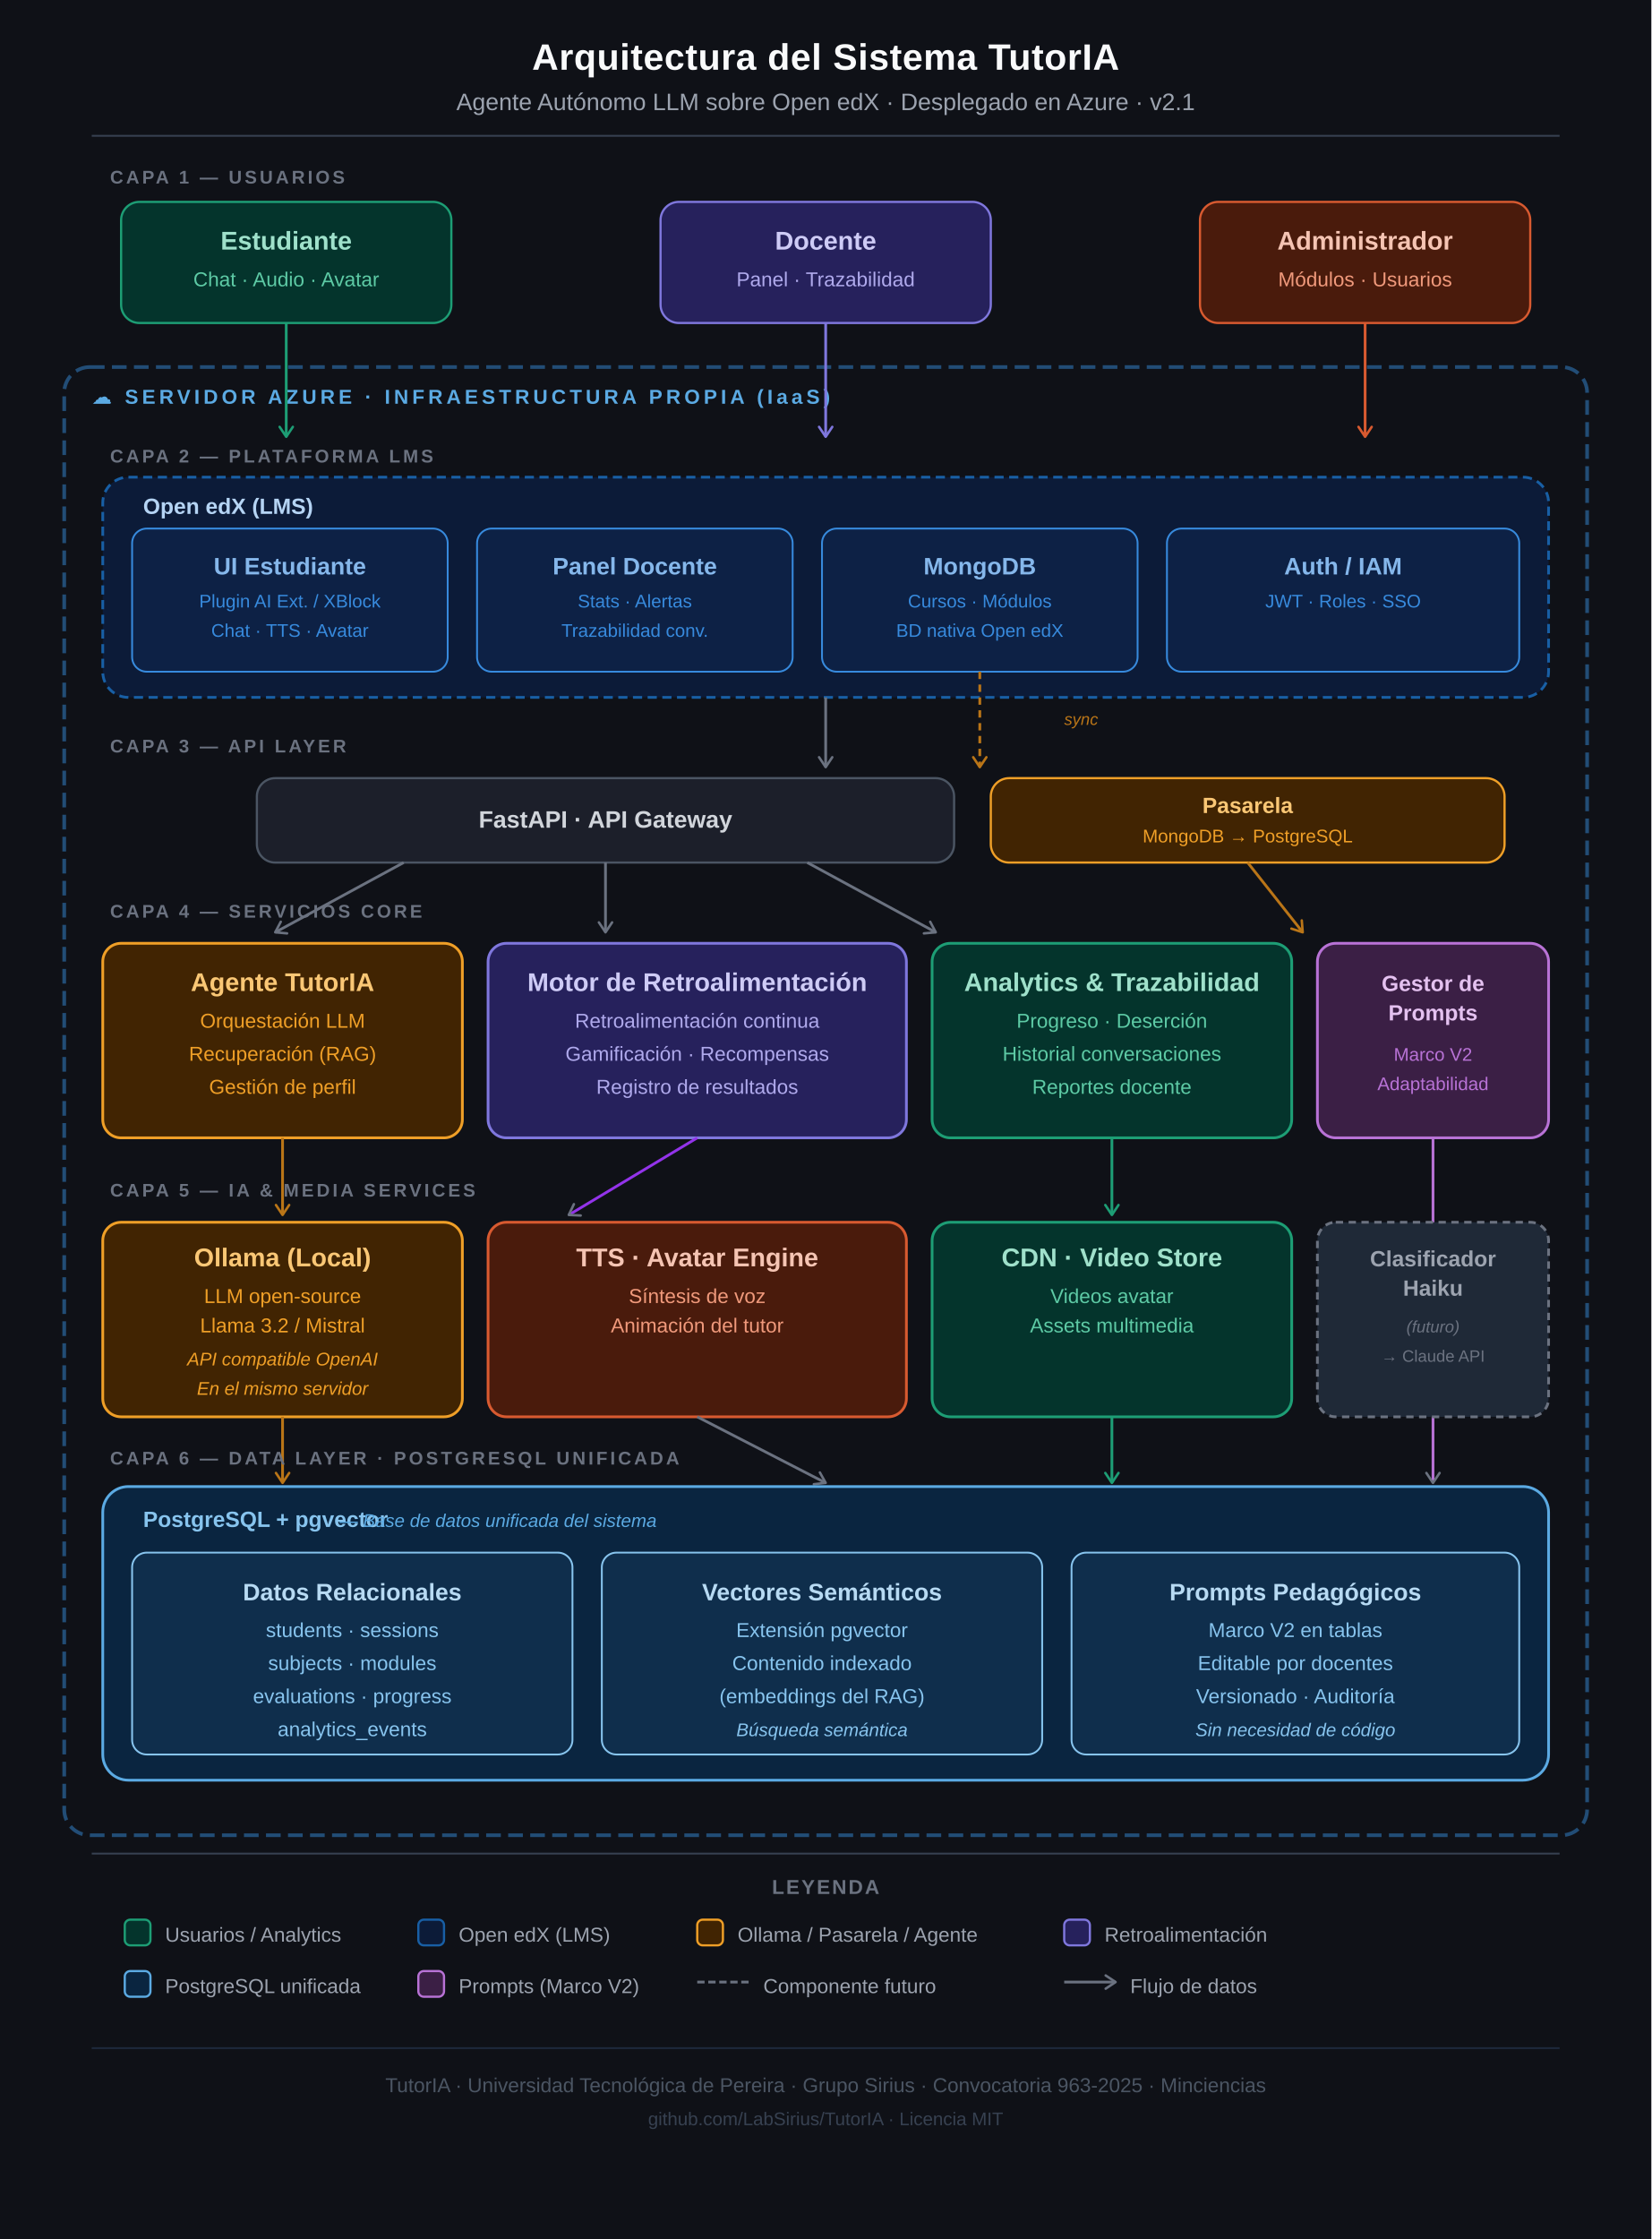
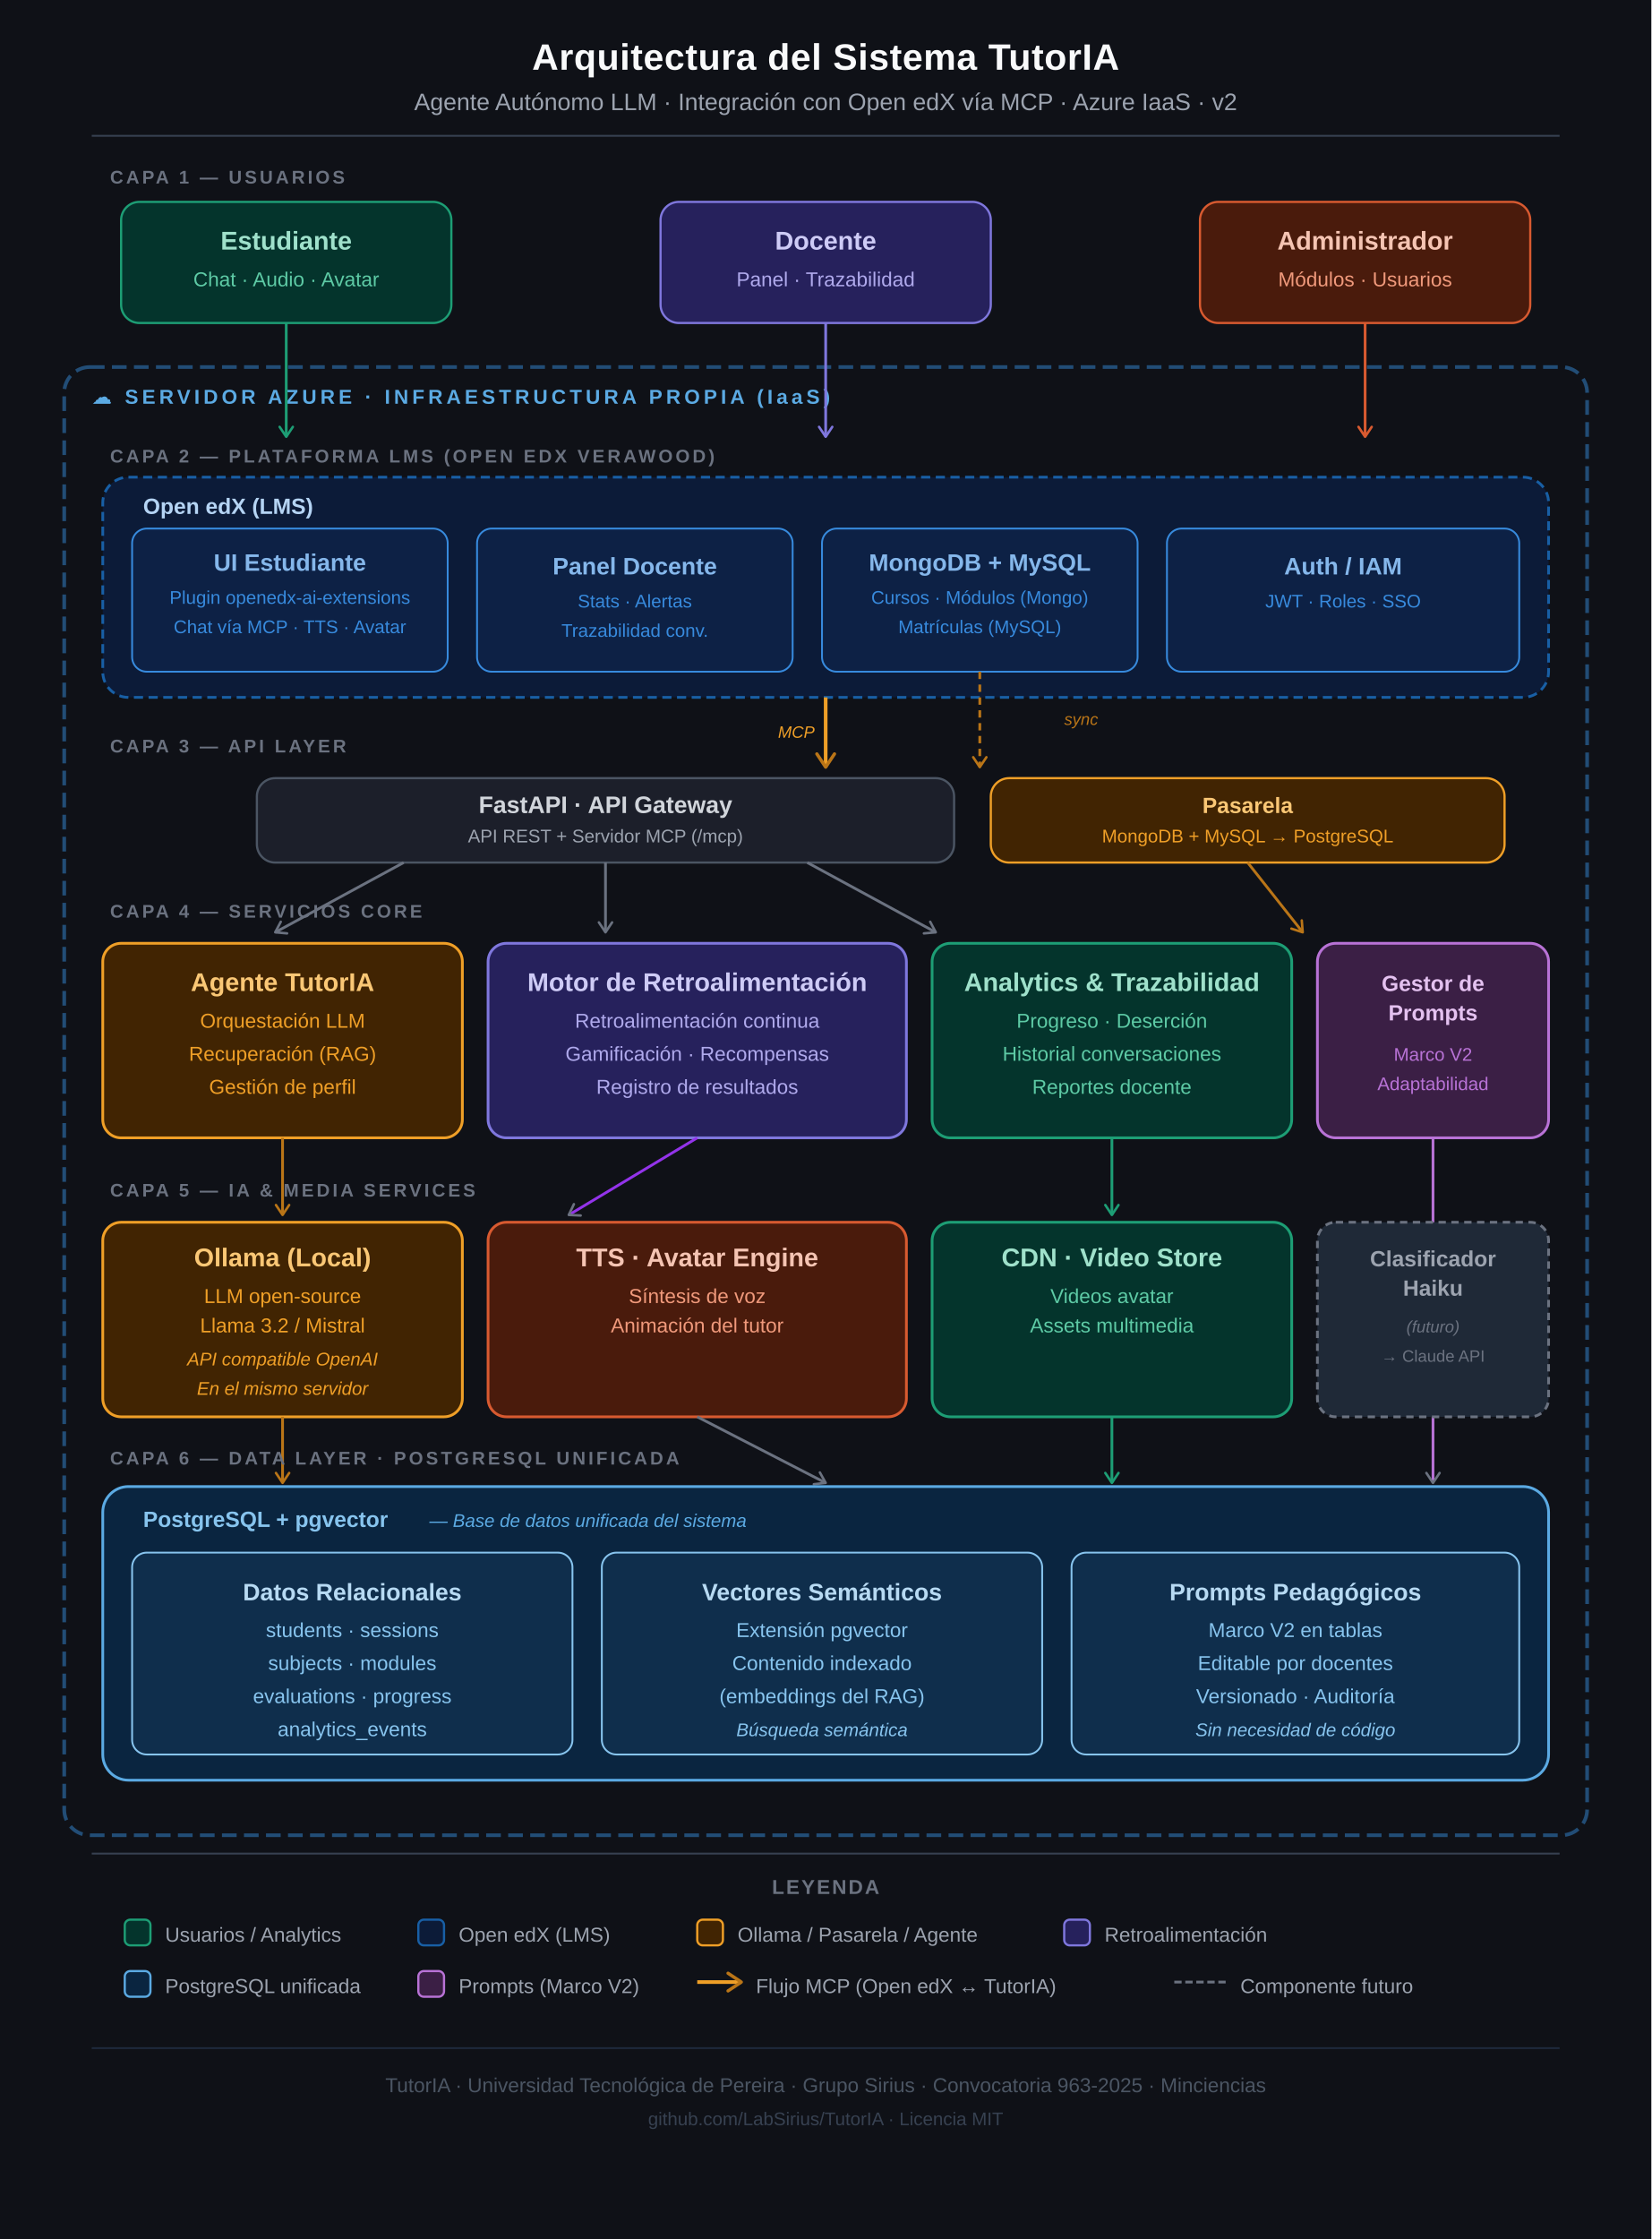
<svg xmlns="http://www.w3.org/2000/svg" width="900" height="1220" viewBox="0 0 900 1220" font-family="'Segoe UI', Arial, sans-serif">
  <rect width="900" height="1220" fill="#0F1117" rx="0" />
  <defs>
    <marker id="arr" viewBox="0 0 10 10" refX="8" refY="5" markerWidth="6" markerHeight="6" orient="auto-start-reverse">
      <path d="M2 1L8 5L2 9" fill="none" stroke="#6B7280" stroke-width="1.5" stroke-linecap="round" stroke-linejoin="round" />
    </marker>
    <marker id="arr-teal" viewBox="0 0 10 10" refX="8" refY="5" markerWidth="6" markerHeight="6" orient="auto-start-reverse">
      <path d="M2 1L8 5L2 9" fill="none" stroke="#1D9E75" stroke-width="1.5" stroke-linecap="round" stroke-linejoin="round" />
    </marker>
    <marker id="arr-purple" viewBox="0 0 10 10" refX="8" refY="5" markerWidth="6" markerHeight="6" orient="auto-start-reverse">
      <path d="M2 1L8 5L2 9" fill="none" stroke="#7F77DD" stroke-width="1.5" stroke-linecap="round" stroke-linejoin="round" />
    </marker>
    <marker id="arr-coral" viewBox="0 0 10 10" refX="8" refY="5" markerWidth="6" markerHeight="6" orient="auto-start-reverse">
      <path d="M2 1L8 5L2 9" fill="none" stroke="#D85A30" stroke-width="1.5" stroke-linecap="round" stroke-linejoin="round" />
    </marker>
    <marker id="arr-amber" viewBox="0 0 10 10" refX="8" refY="5" markerWidth="6" markerHeight="6" orient="auto-start-reverse">
      <path d="M2 1L8 5L2 9" fill="none" stroke="#BA7517" stroke-width="1.5" stroke-linecap="round" stroke-linejoin="round" />
    </marker>
  </defs>
  <text x="450" y="38" text-anchor="middle" font-size="20" font-weight="700" fill="#F9FAFB" letter-spacing="0.3">
    Arquitectura del Sistema TutorIA
  </text>
  <text x="450" y="60" text-anchor="middle" font-size="13" fill="#9CA3AF">
-     Agente Autónomo LLM sobre Open edX · Desplegado en Azure · v2.1
+     Agente Autónomo LLM · Integración con Open edX vía MCP · Azure IaaS · v2
  </text>
  <line x1="50" y1="74" x2="850" y2="74" stroke="#374151" stroke-width="1" />
  <rect x="35" y="200" width="830" height="800" rx="14" fill="none" stroke="#2E75B6" stroke-width="2" stroke-dasharray="8 4" opacity="0.6" />
  <text x="50" y="220" font-size="11" font-weight="700" fill="#5BAAE3" letter-spacing="2">☁ SERVIDOR AZURE  ·  INFRAESTRUCTURA PROPIA (IaaS)</text>
  <text x="60" y="100" font-size="10" font-weight="600" fill="#6B7280" letter-spacing="1.5">CAPA 1 — USUARIOS</text>
  <rect x="66" y="110" width="180" height="66" rx="10" fill="#04342C" stroke="#1D9E75" stroke-width="1.2" />
  <text x="156" y="136" text-anchor="middle" font-size="14" font-weight="600" fill="#9FE1CB">Estudiante</text>
  <text x="156" y="156" text-anchor="middle" font-size="11" fill="#5DCAA5">Chat · Audio · Avatar</text>
  <rect x="360" y="110" width="180" height="66" rx="10" fill="#26215C" stroke="#7F77DD" stroke-width="1.2" />
  <text x="450" y="136" text-anchor="middle" font-size="14" font-weight="600" fill="#CECBF6">Docente</text>
  <text x="450" y="156" text-anchor="middle" font-size="11" fill="#AFA9EC">Panel · Trazabilidad</text>
  <rect x="654" y="110" width="180" height="66" rx="10" fill="#4A1B0C" stroke="#D85A30" stroke-width="1.2" />
  <text x="744" y="136" text-anchor="middle" font-size="14" font-weight="600" fill="#F5C4B3">Administrador</text>
  <text x="744" y="156" text-anchor="middle" font-size="11" fill="#F0997B">Módulos · Usuarios</text>
  <line x1="156" y1="176" x2="156" y2="238" stroke="#1D9E75" stroke-width="1.5" marker-end="url(#arr-teal)" />
  <line x1="450" y1="176" x2="450" y2="238" stroke="#7F77DD" stroke-width="1.5" marker-end="url(#arr-purple)" />
  <line x1="744" y1="176" x2="744" y2="238" stroke="#D85A30" stroke-width="1.5" marker-end="url(#arr-coral)" />
-   <text x="60" y="252" font-size="10" font-weight="600" fill="#6B7280" letter-spacing="1.5">CAPA 2 — PLATAFORMA LMS</text>
+   <text x="60" y="252" font-size="10" font-weight="600" fill="#6B7280" letter-spacing="1.5">CAPA 2 — PLATAFORMA LMS (OPEN EDX VERAWOOD)</text>
  <rect x="56" y="260" width="788" height="120" rx="14" fill="#0C1B38" stroke="#185FA5" stroke-width="1.5" stroke-dasharray="5 3" />
  <text x="78" y="280" font-size="12" font-weight="700" fill="#B5D4F4">Open edX (LMS)</text>
  <rect x="72" y="288" width="172" height="78" rx="8" fill="#0D2145" stroke="#378ADD" stroke-width="1" />
-   <text x="158" y="313" text-anchor="middle" font-size="13" font-weight="600" fill="#85B7EB">UI Estudiante</text>
-   <text x="158" y="331" text-anchor="middle" font-size="10" fill="#378ADD">Plugin AI Ext. / XBlock</text>
-   <text x="158" y="347" text-anchor="middle" font-size="10" fill="#378ADD">Chat · TTS · Avatar</text>
+   <text x="158" y="311" text-anchor="middle" font-size="13" font-weight="600" fill="#85B7EB">UI Estudiante</text>
+   <text x="158" y="329" text-anchor="middle" font-size="10" fill="#378ADD">Plugin openedx-ai-extensions</text>
+   <text x="158" y="345" text-anchor="middle" font-size="10" fill="#378ADD">Chat vía MCP · TTS · Avatar</text>
  <rect x="260" y="288" width="172" height="78" rx="8" fill="#0D2145" stroke="#378ADD" stroke-width="1" />
  <text x="346" y="313" text-anchor="middle" font-size="13" font-weight="600" fill="#85B7EB">Panel Docente</text>
  <text x="346" y="331" text-anchor="middle" font-size="10" fill="#378ADD">Stats · Alertas</text>
  <text x="346" y="347" text-anchor="middle" font-size="10" fill="#378ADD">Trazabilidad conv.</text>
  <rect x="448" y="288" width="172" height="78" rx="8" fill="#0D2145" stroke="#378ADD" stroke-width="1" />
-   <text x="534" y="313" text-anchor="middle" font-size="13" font-weight="600" fill="#85B7EB">MongoDB</text>
-   <text x="534" y="331" text-anchor="middle" font-size="10" fill="#378ADD">Cursos · Módulos</text>
-   <text x="534" y="347" text-anchor="middle" font-size="10" fill="#378ADD">BD nativa Open edX</text>
+   <text x="534" y="311" text-anchor="middle" font-size="13" font-weight="600" fill="#85B7EB">MongoDB + MySQL</text>
+   <text x="534" y="329" text-anchor="middle" font-size="10" fill="#378ADD">Cursos · Módulos (Mongo)</text>
+   <text x="534" y="345" text-anchor="middle" font-size="10" fill="#378ADD">Matrículas (MySQL)</text>
  <rect x="636" y="288" width="192" height="78" rx="8" fill="#0D2145" stroke="#378ADD" stroke-width="1" />
  <text x="732" y="313" text-anchor="middle" font-size="13" font-weight="600" fill="#85B7EB">Auth / IAM</text>
  <text x="732" y="331" text-anchor="middle" font-size="10" fill="#378ADD">JWT · Roles · SSO</text>
-   <line x1="450" y1="380" x2="450" y2="418" stroke="#6B7280" stroke-width="1.5" marker-end="url(#arr)" />
+   <line x1="450" y1="380" x2="450" y2="418" stroke="#EF9F27" stroke-width="2" marker-end="url(#arr-amber)" />
+   <text x="444" y="402" font-size="9" font-style="italic" fill="#EF9F27" text-anchor="end">MCP</text>
  <line x1="534" y1="366" x2="534" y2="418" stroke="#BA7517" stroke-width="1.5" stroke-dasharray="4 3" marker-end="url(#arr-amber)" />
  <text x="580" y="395" font-size="9" font-style="italic" fill="#BA7517">sync</text>
  <text x="60" y="410" font-size="10" font-weight="600" fill="#6B7280" letter-spacing="1.5">CAPA 3 — API LAYER</text>
  <rect x="140" y="424" width="380" height="46" rx="10" fill="#1C1F2A" stroke="#4B5563" stroke-width="1.2" />
-   <text x="330" y="451" text-anchor="middle" font-size="13" font-weight="600" fill="#D1D5DB">FastAPI · API Gateway</text>
+   <text x="330" y="443" text-anchor="middle" font-size="13" font-weight="600" fill="#D1D5DB">FastAPI · API Gateway</text>
+   <text x="330" y="459" text-anchor="middle" font-size="10" fill="#9CA3AF">API REST + Servidor MCP (/mcp)</text>
  <rect x="540" y="424" width="280" height="46" rx="10" fill="#412402" stroke="#EF9F27" stroke-width="1.2" />
  <text x="680" y="443" text-anchor="middle" font-size="12" font-weight="600" fill="#FAC775">Pasarela</text>
-   <text x="680" y="459" text-anchor="middle" font-size="10" fill="#EF9F27">MongoDB → PostgreSQL</text>
+   <text x="680" y="459" text-anchor="middle" font-size="10" fill="#EF9F27">MongoDB + MySQL → PostgreSQL</text>
  <line x1="220" y1="470" x2="150" y2="508" stroke="#6B7280" stroke-width="1.5" marker-end="url(#arr)" />
  <line x1="330" y1="470" x2="330" y2="508" stroke="#6B7280" stroke-width="1.5" marker-end="url(#arr)" />
  <line x1="440" y1="470" x2="510" y2="508" stroke="#6B7280" stroke-width="1.5" marker-end="url(#arr)" />
  <line x1="680" y1="470" x2="710" y2="508" stroke="#BA7517" stroke-width="1.5" marker-end="url(#arr-amber)" />
  <text x="60" y="500" font-size="10" font-weight="600" fill="#6B7280" letter-spacing="1.5">CAPA 4 — SERVICIOS CORE</text>
  <rect x="56" y="514" width="196" height="106" rx="10" fill="#412402" stroke="#EF9F27" stroke-width="1.5" />
  <text x="154" y="540" text-anchor="middle" font-size="14" font-weight="700" fill="#FAC775">Agente TutorIA</text>
  <text x="154" y="560" text-anchor="middle" font-size="11" fill="#EF9F27">Orquestación LLM</text>
  <text x="154" y="578" text-anchor="middle" font-size="11" fill="#EF9F27">Recuperación (RAG)</text>
  <text x="154" y="596" text-anchor="middle" font-size="11" fill="#EF9F27">Gestión de perfil</text>
  <rect x="266" y="514" width="228" height="106" rx="10" fill="#26215C" stroke="#7F77DD" stroke-width="1.5" />
  <text x="380" y="540" text-anchor="middle" font-size="14" font-weight="700" fill="#CECBF6">Motor de Retroalimentación</text>
  <text x="380" y="560" text-anchor="middle" font-size="11" fill="#AFA9EC">Retroalimentación continua</text>
  <text x="380" y="578" text-anchor="middle" font-size="11" fill="#AFA9EC">Gamificación · Recompensas</text>
  <text x="380" y="596" text-anchor="middle" font-size="11" fill="#AFA9EC">Registro de resultados</text>
  <rect x="508" y="514" width="196" height="106" rx="10" fill="#04342C" stroke="#1D9E75" stroke-width="1.5" />
  <text x="606" y="540" text-anchor="middle" font-size="14" font-weight="700" fill="#9FE1CB">Analytics &amp; Trazabilidad</text>
  <text x="606" y="560" text-anchor="middle" font-size="11" fill="#5DCAA5">Progreso · Deserción</text>
  <text x="606" y="578" text-anchor="middle" font-size="11" fill="#5DCAA5">Historial conversaciones</text>
  <text x="606" y="596" text-anchor="middle" font-size="11" fill="#5DCAA5">Reportes docente</text>
  <rect x="718" y="514" width="126" height="106" rx="10" fill="#3B1F45" stroke="#B872D6" stroke-width="1.5" />
  <text x="781" y="540" text-anchor="middle" font-size="12" font-weight="700" fill="#E4C1F0">Gestor de</text>
  <text x="781" y="556" text-anchor="middle" font-size="12" font-weight="700" fill="#E4C1F0">Prompts</text>
  <text x="781" y="578" text-anchor="middle" font-size="10" fill="#B872D6">Marco V2</text>
  <text x="781" y="594" text-anchor="middle" font-size="10" fill="#B872D6">Adaptabilidad</text>
  <line x1="154" y1="620" x2="154" y2="662" stroke="#BA7517" stroke-width="1.5" marker-end="url(#arr-amber)" />
  <line x1="380" y1="620" x2="310" y2="662" stroke="#9333EA" stroke-width="1.5" marker-end="url(#arr)" />
  <line x1="606" y1="620" x2="606" y2="662" stroke="#1D9E75" stroke-width="1.5" marker-end="url(#arr-teal)" />
  <line x1="781" y1="620" x2="781" y2="808" stroke="#B872D6" stroke-width="1.5" marker-end="url(#arr)" />
  <text x="60" y="652" font-size="10" font-weight="600" fill="#6B7280" letter-spacing="1.5">CAPA 5 — IA &amp; MEDIA SERVICES</text>
  <rect x="56" y="666" width="196" height="106" rx="10" fill="#412402" stroke="#EF9F27" stroke-width="1.5" />
  <text x="154" y="690" text-anchor="middle" font-size="14" font-weight="700" fill="#FAC775">Ollama (Local)</text>
  <text x="154" y="710" text-anchor="middle" font-size="11" fill="#EF9F27">LLM open-source</text>
  <text x="154" y="726" text-anchor="middle" font-size="11" fill="#EF9F27">Llama 3.2 / Mistral</text>
  <text x="154" y="744" text-anchor="middle" font-size="10" fill="#EF9F27" font-style="italic">API compatible OpenAI</text>
  <text x="154" y="760" text-anchor="middle" font-size="10" fill="#EF9F27" font-style="italic">En el mismo servidor</text>
  <rect x="266" y="666" width="228" height="106" rx="10" fill="#4A1B0C" stroke="#D85A30" stroke-width="1.5" />
  <text x="380" y="690" text-anchor="middle" font-size="14" font-weight="700" fill="#F5C4B3">TTS · Avatar Engine</text>
  <text x="380" y="710" text-anchor="middle" font-size="11" fill="#F0997B">Síntesis de voz</text>
  <text x="380" y="726" text-anchor="middle" font-size="11" fill="#F0997B">Animación del tutor</text>
  <rect x="508" y="666" width="196" height="106" rx="10" fill="#04342C" stroke="#1D9E75" stroke-width="1.5" />
  <text x="606" y="690" text-anchor="middle" font-size="14" font-weight="700" fill="#9FE1CB">CDN · Video Store</text>
  <text x="606" y="710" text-anchor="middle" font-size="11" fill="#5DCAA5">Videos avatar</text>
  <text x="606" y="726" text-anchor="middle" font-size="11" fill="#5DCAA5">Assets multimedia</text>
  <rect x="718" y="666" width="126" height="106" rx="10" fill="#1F2937" stroke="#6B7280" stroke-width="1.5" stroke-dasharray="4 3" />
  <text x="781" y="690" text-anchor="middle" font-size="12" font-weight="700" fill="#9CA3AF">Clasificador</text>
  <text x="781" y="706" text-anchor="middle" font-size="12" font-weight="700" fill="#9CA3AF">Haiku</text>
  <text x="781" y="726" text-anchor="middle" font-size="9" fill="#6B7280" font-style="italic">(futuro)</text>
  <text x="781" y="742" text-anchor="middle" font-size="9" fill="#6B7280">→ Claude API</text>
  <line x1="154" y1="772" x2="154" y2="808" stroke="#BA7517" stroke-width="1.5" marker-end="url(#arr-amber)" />
  <line x1="380" y1="772" x2="450" y2="808" stroke="#6B7280" stroke-width="1.5" marker-end="url(#arr)" />
  <line x1="606" y1="772" x2="606" y2="808" stroke="#1D9E75" stroke-width="1.5" marker-end="url(#arr-teal)" />
  <text x="60" y="798" font-size="10" font-weight="600" fill="#6B7280" letter-spacing="1.5">CAPA 6 — DATA LAYER · POSTGRESQL UNIFICADA</text>
  <rect x="56" y="810" width="788" height="160" rx="14" fill="#0A2540" stroke="#5BAAE3" stroke-width="1.5" />
  <text x="78" y="832" font-size="12" font-weight="700" fill="#87C4EE">PostgreSQL + pgvector</text>
-   <text x="185" y="832" font-size="10" fill="#5BAAE3" font-style="italic">— Base de datos unificada del sistema</text>
+   <text x="234" y="832" font-size="10" fill="#5BAAE3" font-style="italic">— Base de datos unificada del sistema</text>
  <rect x="72" y="846" width="240" height="110" rx="8" fill="#0F2E4C" stroke="#87C4EE" stroke-width="1" />
  <text x="192" y="872" text-anchor="middle" font-size="13" font-weight="600" fill="#B7DAF3">Datos Relacionales</text>
  <text x="192" y="892" text-anchor="middle" font-size="11" fill="#87C4EE">students · sessions</text>
  <text x="192" y="910" text-anchor="middle" font-size="11" fill="#87C4EE">subjects · modules</text>
  <text x="192" y="928" text-anchor="middle" font-size="11" fill="#87C4EE">evaluations · progress</text>
  <text x="192" y="946" text-anchor="middle" font-size="11" fill="#87C4EE">analytics_events</text>
  <rect x="328" y="846" width="240" height="110" rx="8" fill="#0F2E4C" stroke="#87C4EE" stroke-width="1" />
  <text x="448" y="872" text-anchor="middle" font-size="13" font-weight="600" fill="#B7DAF3">Vectores Semánticos</text>
  <text x="448" y="892" text-anchor="middle" font-size="11" fill="#87C4EE">Extensión pgvector</text>
  <text x="448" y="910" text-anchor="middle" font-size="11" fill="#87C4EE">Contenido indexado</text>
  <text x="448" y="928" text-anchor="middle" font-size="11" fill="#87C4EE">(embeddings del RAG)</text>
  <text x="448" y="946" text-anchor="middle" font-size="10" fill="#87C4EE" font-style="italic">Búsqueda semántica</text>
  <rect x="584" y="846" width="244" height="110" rx="8" fill="#0F2E4C" stroke="#87C4EE" stroke-width="1" />
  <text x="706" y="872" text-anchor="middle" font-size="13" font-weight="600" fill="#B7DAF3">Prompts Pedagógicos</text>
  <text x="706" y="892" text-anchor="middle" font-size="11" fill="#87C4EE">Marco V2 en tablas</text>
  <text x="706" y="910" text-anchor="middle" font-size="11" fill="#87C4EE">Editable por docentes</text>
  <text x="706" y="928" text-anchor="middle" font-size="11" fill="#87C4EE">Versionado · Auditoría</text>
  <text x="706" y="946" text-anchor="middle" font-size="10" fill="#87C4EE" font-style="italic">Sin necesidad de código</text>
  <line x1="50" y1="1010" x2="850" y2="1010" stroke="#374151" stroke-width="1" />
  <text x="450" y="1032" text-anchor="middle" font-size="11" font-weight="600" fill="#6B7280" letter-spacing="1">LEYENDA</text>
  <rect x="68" y="1046" width="14" height="14" rx="3" fill="#04342C" stroke="#1D9E75" stroke-width="1.2" />
  <text x="90" y="1058" font-size="11" fill="#9CA3AF">Usuarios / Analytics</text>
  <rect x="228" y="1046" width="14" height="14" rx="3" fill="#0C1B38" stroke="#185FA5" stroke-width="1.2" />
  <text x="250" y="1058" font-size="11" fill="#9CA3AF">Open edX (LMS)</text>
  <rect x="380" y="1046" width="14" height="14" rx="3" fill="#412402" stroke="#EF9F27" stroke-width="1.2" />
  <text x="402" y="1058" font-size="11" fill="#9CA3AF">Ollama / Pasarela / Agente</text>
  <rect x="580" y="1046" width="14" height="14" rx="3" fill="#26215C" stroke="#7F77DD" stroke-width="1.2" />
  <text x="602" y="1058" font-size="11" fill="#9CA3AF">Retroalimentación</text>
  <rect x="68" y="1074" width="14" height="14" rx="3" fill="#0A2540" stroke="#5BAAE3" stroke-width="1.2" />
  <text x="90" y="1086" font-size="11" fill="#9CA3AF">PostgreSQL unificada</text>
  <rect x="228" y="1074" width="14" height="14" rx="3" fill="#3B1F45" stroke="#B872D6" stroke-width="1.2" />
  <text x="250" y="1086" font-size="11" fill="#9CA3AF">Prompts (Marco V2)</text>
-   <line x1="380" y1="1080" x2="408" y2="1080" stroke="#6B7280" stroke-width="1.5" stroke-dasharray="4 2" />
-   <text x="416" y="1086" font-size="11" fill="#9CA3AF">Componente futuro</text>
-   <line x1="580" y1="1080" x2="608" y2="1080" stroke="#6B7280" stroke-width="1.5" marker-end="url(#arr)" />
-   <text x="616" y="1086" font-size="11" fill="#9CA3AF">Flujo de datos</text>
+   <line x1="380" y1="1080" x2="404" y2="1080" stroke="#EF9F27" stroke-width="2" marker-end="url(#arr-amber)" />
+   <text x="412" y="1086" font-size="11" fill="#9CA3AF">Flujo MCP (Open edX ↔ TutorIA)</text>
+   <line x1="640" y1="1080" x2="668" y2="1080" stroke="#6B7280" stroke-width="1.5" stroke-dasharray="4 2" />
+   <text x="676" y="1086" font-size="11" fill="#9CA3AF">Componente futuro</text>
  <line x1="50" y1="1116" x2="850" y2="1116" stroke="#1E293B" stroke-width="1" />
  <text x="450" y="1140" text-anchor="middle" font-size="11" fill="#4B5563">
    TutorIA · Universidad Tecnológica de Pereira · Grupo Sirius · Convocatoria 963-2025 · Minciencias
  </text>
  <text x="450" y="1158" text-anchor="middle" font-size="10" fill="#374151">
    github.com/LabSirius/TutorIA · Licencia MIT
  </text>
</svg>
